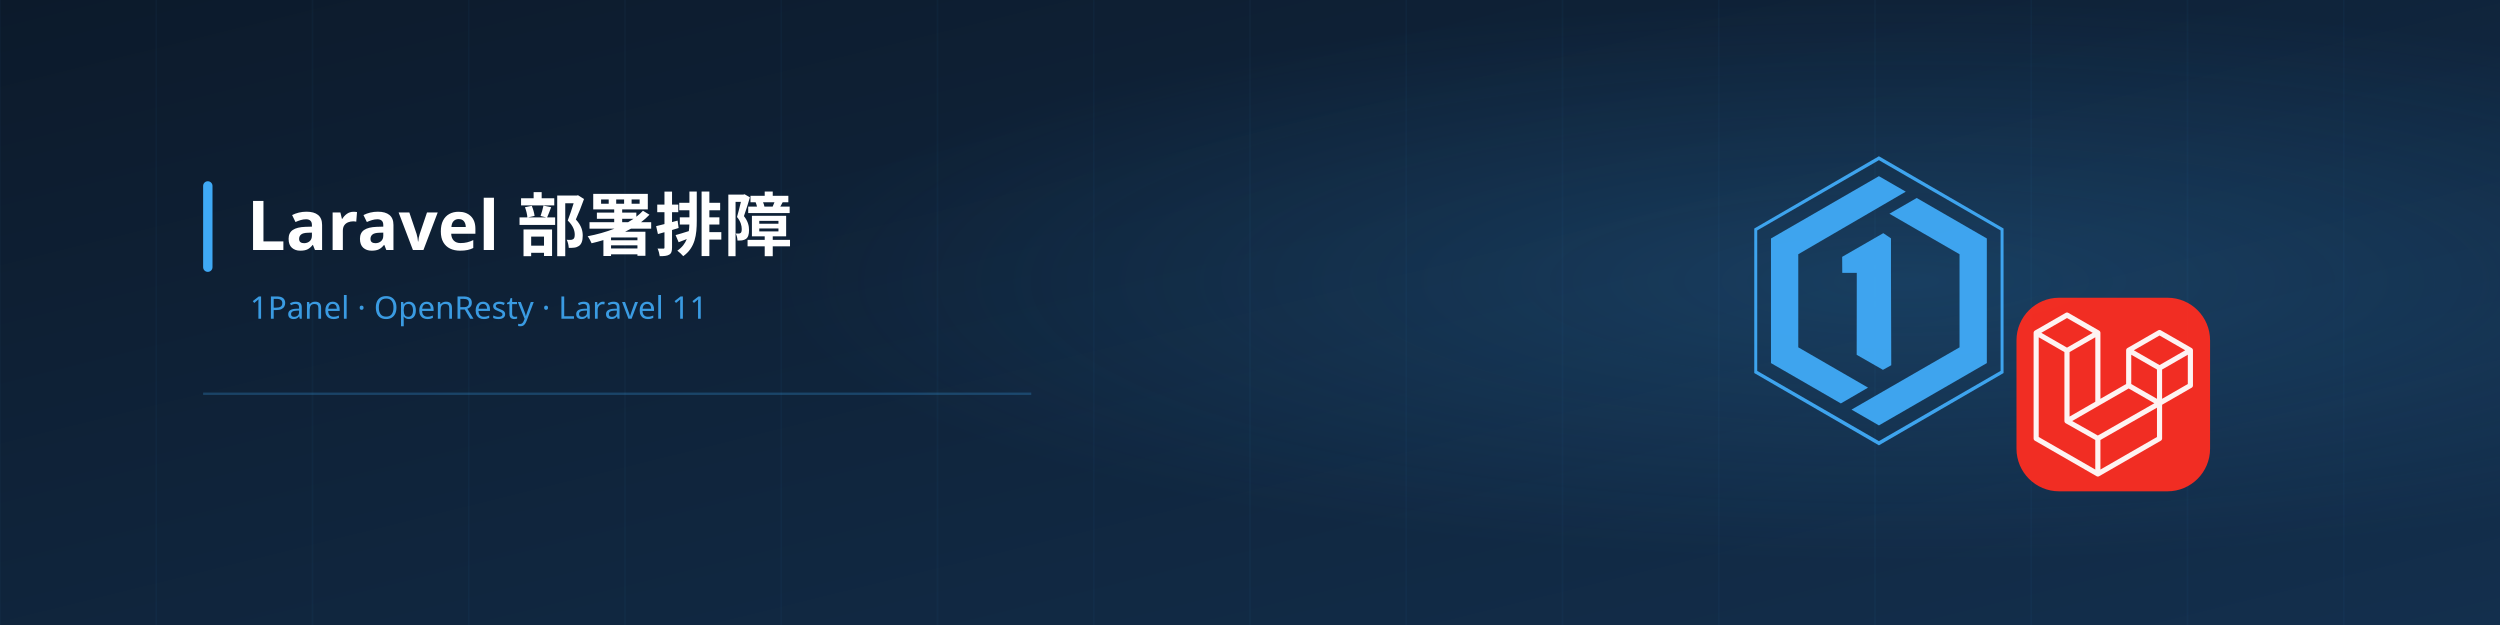
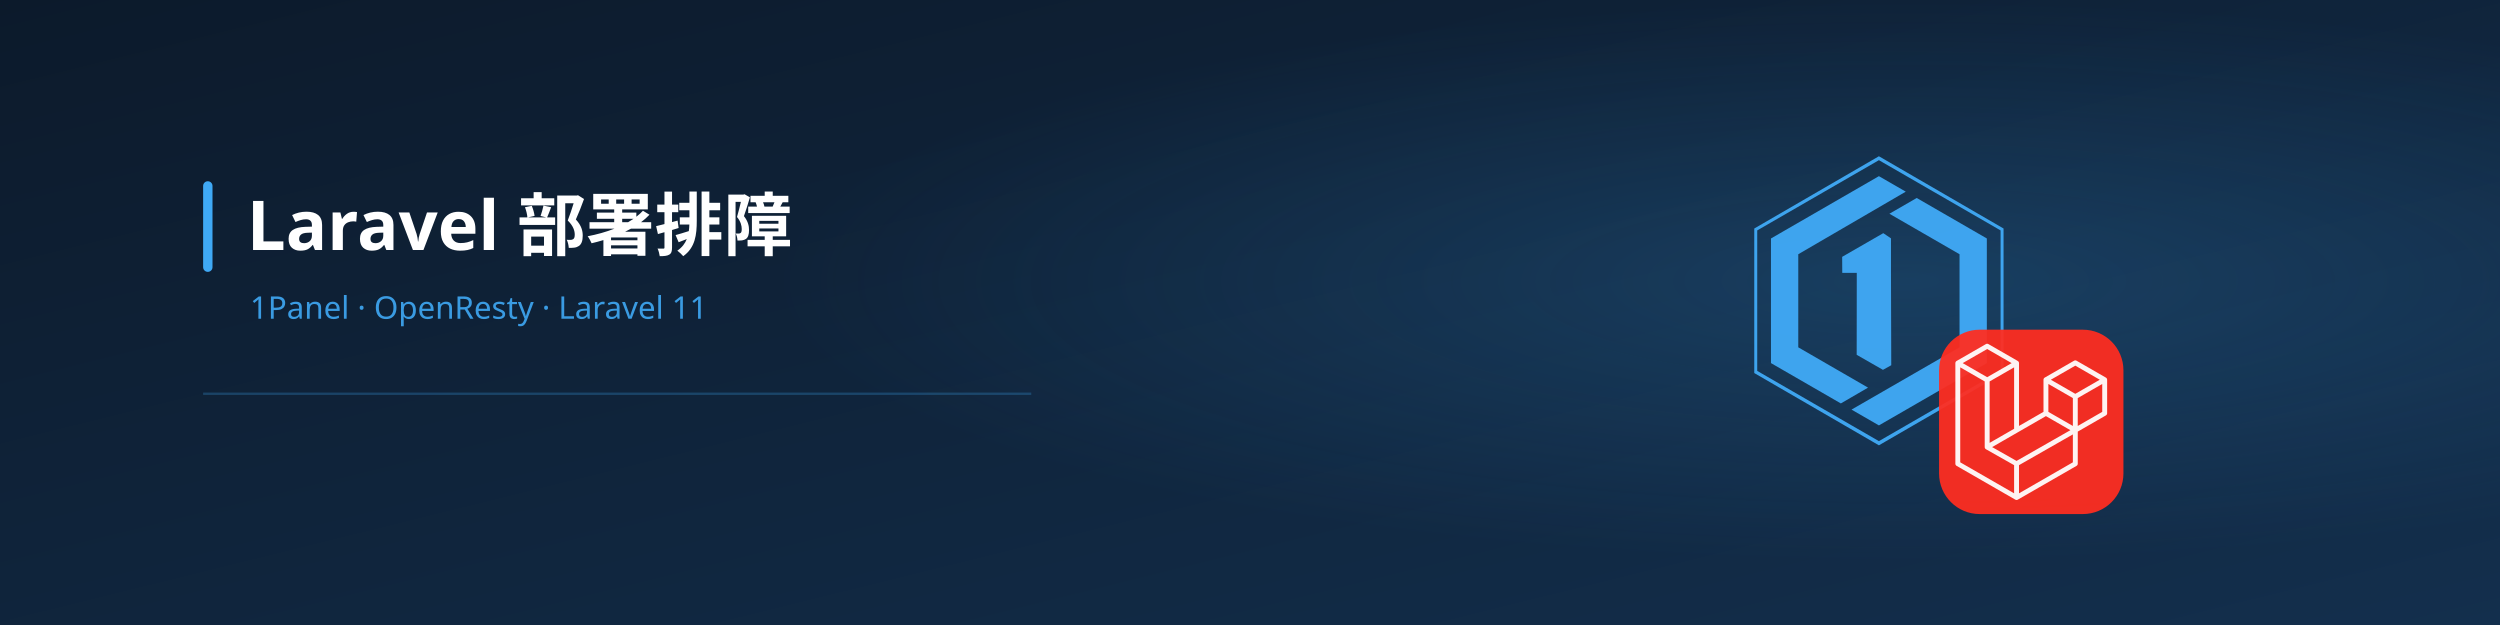
<svg xmlns="http://www.w3.org/2000/svg" width="1600" height="400" viewBox="0 0 1600 400" font-family="Microsoft YaHei, PingFang SC, sans-serif">
  <defs>
    <linearGradient id="bg" x1="0" y1="0" x2="1" y2="1">
      <stop offset="0%" stop-color="#0c1a2b" />
      <stop offset="100%" stop-color="#132f4d" />
    </linearGradient>
    <radialGradient id="glow" cx="76%" cy="45%" r="45%">
      <stop offset="0%" stop-color="#3fa9f5" stop-opacity="0.18" />
      <stop offset="100%" stop-color="#3fa9f5" stop-opacity="0" />
    </radialGradient>
  </defs>
  <rect width="1600" height="400" fill="url(#bg)" />
  <rect width="1600" height="400" fill="url(#glow)" />
-   <g stroke="#3fa9f5" stroke-opacity="0.04" stroke-width="1">
-     <line x1="0" y1="0" x2="0" y2="400" />
-     <line x1="100" y1="0" x2="100" y2="400" />
-     <line x1="200" y1="0" x2="200" y2="400" />
-     <line x1="300" y1="0" x2="300" y2="400" />
-     <line x1="400" y1="0" x2="400" y2="400" />
-     <line x1="500" y1="0" x2="500" y2="400" />
-     <line x1="600" y1="0" x2="600" y2="400" />
-     <line x1="700" y1="0" x2="700" y2="400" />
-     <line x1="800" y1="0" x2="800" y2="400" />
-     <line x1="900" y1="0" x2="900" y2="400" />
-     <line x1="1000" y1="0" x2="1000" y2="400" />
-     <line x1="1100" y1="0" x2="1100" y2="400" />
-     <line x1="1200" y1="0" x2="1200" y2="400" />
-     <line x1="1300" y1="0" x2="1300" y2="400" />
-     <line x1="1400" y1="0" x2="1400" y2="400" />
-     <line x1="1500" y1="0" x2="1500" y2="400" />
+   <g transform="translate(1110.00,100.00) scale(7.70833)" opacity="0.96">
+     <g fill="#3fa9f5">
+       <path d="m12 0 10.349 6v12L12 24 1.651 18V6zm0 .326L1.897 6.158v11.664L12 23.653l10.103-5.831V6.158zM8.84 20.523l-5.801-3.349V6.826L12 1.653l2.23 1.287-8.925 5.195v7.73l5.792 3.345zm6.299-17.058 5.822 3.361v10.348L12 22.347l-2.274-1.312 8.969-5.17v-7.73l-5.823-3.362zm-2.137 3.35v2.869l.024 7.666-.691.384-2.18-1.249.008-6.801H8.958L8.95 8.351l3.412-1.965z" />
+     </g>
  </g>
-   <g transform="translate(1110.00,100.00) scale(7.7083)" opacity="0.96">
-     <path fill="#3fa9f5" d="m12 0 10.349 6v12L12 24 1.651 18V6zm0 .326L1.897 6.158v11.664L12 23.653l10.103-5.831V6.158zM8.84 20.523l-5.801-3.349V6.826L12 1.653l2.23 1.287-8.925 5.195v7.73l5.792 3.345zm6.299-17.058 5.822 3.361v10.348L12 22.347l-2.274-1.312 8.969-5.17v-7.73l-5.823-3.362zm-2.137 3.35v2.869l.024 7.666-.691.384-2.18-1.249.008-6.801H8.958L8.95 8.351l3.412-1.965z" />
-   </g>
-   <rect x="1290.55" y="190.55" width="123.90" height="123.90" rx="27.30" fill="#ff2d20" fill-opacity="0.94" />
-   <g transform="translate(1300.00,200.00) scale(4.375)" opacity="0.94">
-     <path fill="#ffffff" d="M23.642 5.43a.364.364 0 01.014.1v5.149c0 .135-.073.26-.189.326l-4.323 2.49v4.934a.378.378 0 01-.188.326L9.93 23.949a.316.316 0 01-.066.027c-.008.002-.016.008-.024.01a.348.348 0 01-.192 0c-.011-.002-.02-.008-.03-.012-.02-.008-.042-.014-.062-.025L.533 18.755a.376.376 0 01-.189-.326V2.974c0-.033.005-.066.014-.098.003-.012.01-.02.014-.032a.369.369 0 01.023-.058c.004-.013.015-.022.023-.033l.033-.045c.012-.01.025-.018.037-.027.014-.012.027-.024.041-.034H.53L5.043.05a.375.375 0 01.375 0L9.93 2.647h.002c.015.01.027.021.04.033l.038.027c.013.014.02.03.033.045.008.011.02.021.025.033.01.02.017.038.024.058.003.011.01.021.013.032.01.031.014.064.014.098v9.652l3.76-2.164V5.527c0-.033.004-.066.013-.098.003-.01.01-.02.013-.032a.487.487 0 01.024-.059c.007-.012.018-.02.025-.033.012-.015.021-.03.033-.043.012-.012.025-.02.037-.028.014-.01.026-.023.041-.032h.001l4.513-2.598a.375.375 0 01.375 0l4.513 2.598c.016.01.027.021.042.031.012.01.025.018.036.028.013.014.022.03.034.044.008.012.019.021.024.033.011.02.018.04.024.06.006.01.012.021.015.032zm-.74 5.032V6.179l-1.578.908-2.182 1.256v4.283zm-4.51 7.75v-4.287l-2.147 1.225-6.126 3.498v4.325zM1.093 3.624v14.588l8.273 4.761v-4.325l-4.322-2.445-.002-.003H5.04c-.014-.01-.025-.021-.04-.031-.011-.01-.024-.018-.035-.027l-.001-.002c-.013-.012-.021-.025-.031-.04-.01-.011-.021-.022-.028-.036h-.002c-.008-.014-.013-.031-.02-.047-.006-.016-.014-.027-.018-.043a.49.49 0 01-.008-.057c-.002-.014-.006-.027-.006-.041V5.789l-2.18-1.257zM5.23.81L1.47 2.974l3.76 2.164 3.758-2.164zm1.956 13.505l2.182-1.256V3.624l-1.58.91-2.182 1.255v9.435zm11.581-10.95l-3.76 2.163 3.76 2.163 3.759-2.164zm-.376 4.978L16.21 7.087 14.63 6.18v4.283l2.182 1.256 1.58.908zm-8.65 9.654l5.514-3.148 2.756-1.572-3.757-2.163-4.323 2.489-3.941 2.27z" />
+   <rect x="1241.00" y="211.00" width="118.00" height="118.00" rx="26.00" fill="#ff2d20" fill-opacity="0.94" />
+   <g transform="translate(1250.00,220.00) scale(4.16667)" opacity="0.94">
+     <g fill="#ffffff">
+       <path d="M23.642 5.43a.364.364 0 01.014.1v5.149c0 .135-.073.26-.189.326l-4.323 2.49v4.934a.378.378 0 01-.188.326L9.93 23.949a.316.316 0 01-.066.027c-.008.002-.016.008-.024.01a.348.348 0 01-.192 0c-.011-.002-.02-.008-.03-.012-.02-.008-.042-.014-.062-.025L.533 18.755a.376.376 0 01-.189-.326V2.974c0-.033.005-.066.014-.098.003-.012.01-.02.014-.032a.369.369 0 01.023-.058c.004-.013.015-.022.023-.033l.033-.045c.012-.01.025-.018.037-.027.014-.012.027-.024.041-.034H.53L5.043.05a.375.375 0 01.375 0L9.93 2.647h.002c.015.01.027.021.04.033l.038.027c.013.014.02.03.033.045.008.011.02.021.025.033.01.02.017.038.024.058.003.011.01.021.013.032.01.031.014.064.014.098v9.652l3.76-2.164V5.527c0-.033.004-.066.013-.098.003-.01.01-.02.013-.032a.487.487 0 01.024-.059c.007-.012.018-.02.025-.033.012-.015.021-.03.033-.043.012-.012.025-.02.037-.028.014-.01.026-.023.041-.032h.001l4.513-2.598a.375.375 0 01.375 0l4.513 2.598c.016.01.027.021.042.031.012.01.025.018.036.028.013.014.022.03.034.044.008.012.019.021.024.033.011.02.018.04.024.06.006.01.012.021.015.032zm-.74 5.032V6.179l-1.578.908-2.182 1.256v4.283zm-4.51 7.75v-4.287l-2.147 1.225-6.126 3.498v4.325zM1.093 3.624v14.588l8.273 4.761v-4.325l-4.322-2.445-.002-.003H5.04c-.014-.01-.025-.021-.04-.031-.011-.01-.024-.018-.035-.027l-.001-.002c-.013-.012-.021-.025-.031-.04-.01-.011-.021-.022-.028-.036h-.002c-.008-.014-.013-.031-.02-.047-.006-.016-.014-.027-.018-.043a.49.49 0 01-.008-.057c-.002-.014-.006-.027-.006-.041V5.789l-2.18-1.257zM5.23.81L1.47 2.974l3.76 2.164 3.758-2.164zm1.956 13.505l2.182-1.256V3.624l-1.58.91-2.182 1.255v9.435zm11.581-10.95l-3.76 2.163 3.76 2.163 3.759-2.164zm-.376 4.978L16.21 7.087 14.63 6.18v4.283l2.182 1.256 1.58.908zm-8.65 9.654l5.514-3.148 2.756-1.572-3.757-2.163-4.323 2.489-3.941 2.27z" />
+     </g>
  </g>
  <rect x="130" y="116" width="6" height="58" fill="#3fa9f5" rx="3" />
  <text x="158" y="160" font-size="44" font-weight="bold" fill="#ffffff">Laravel 部署排障</text>
  <text x="160" y="204" font-size="20" fill="#3fa9f5" opacity="0.9">1Panel · OpenResty · Laravel 11</text>
  <line x1="130" y1="252" x2="660" y2="252" stroke="#3fa9f5" stroke-opacity="0.25" stroke-width="1.5" />
</svg>
